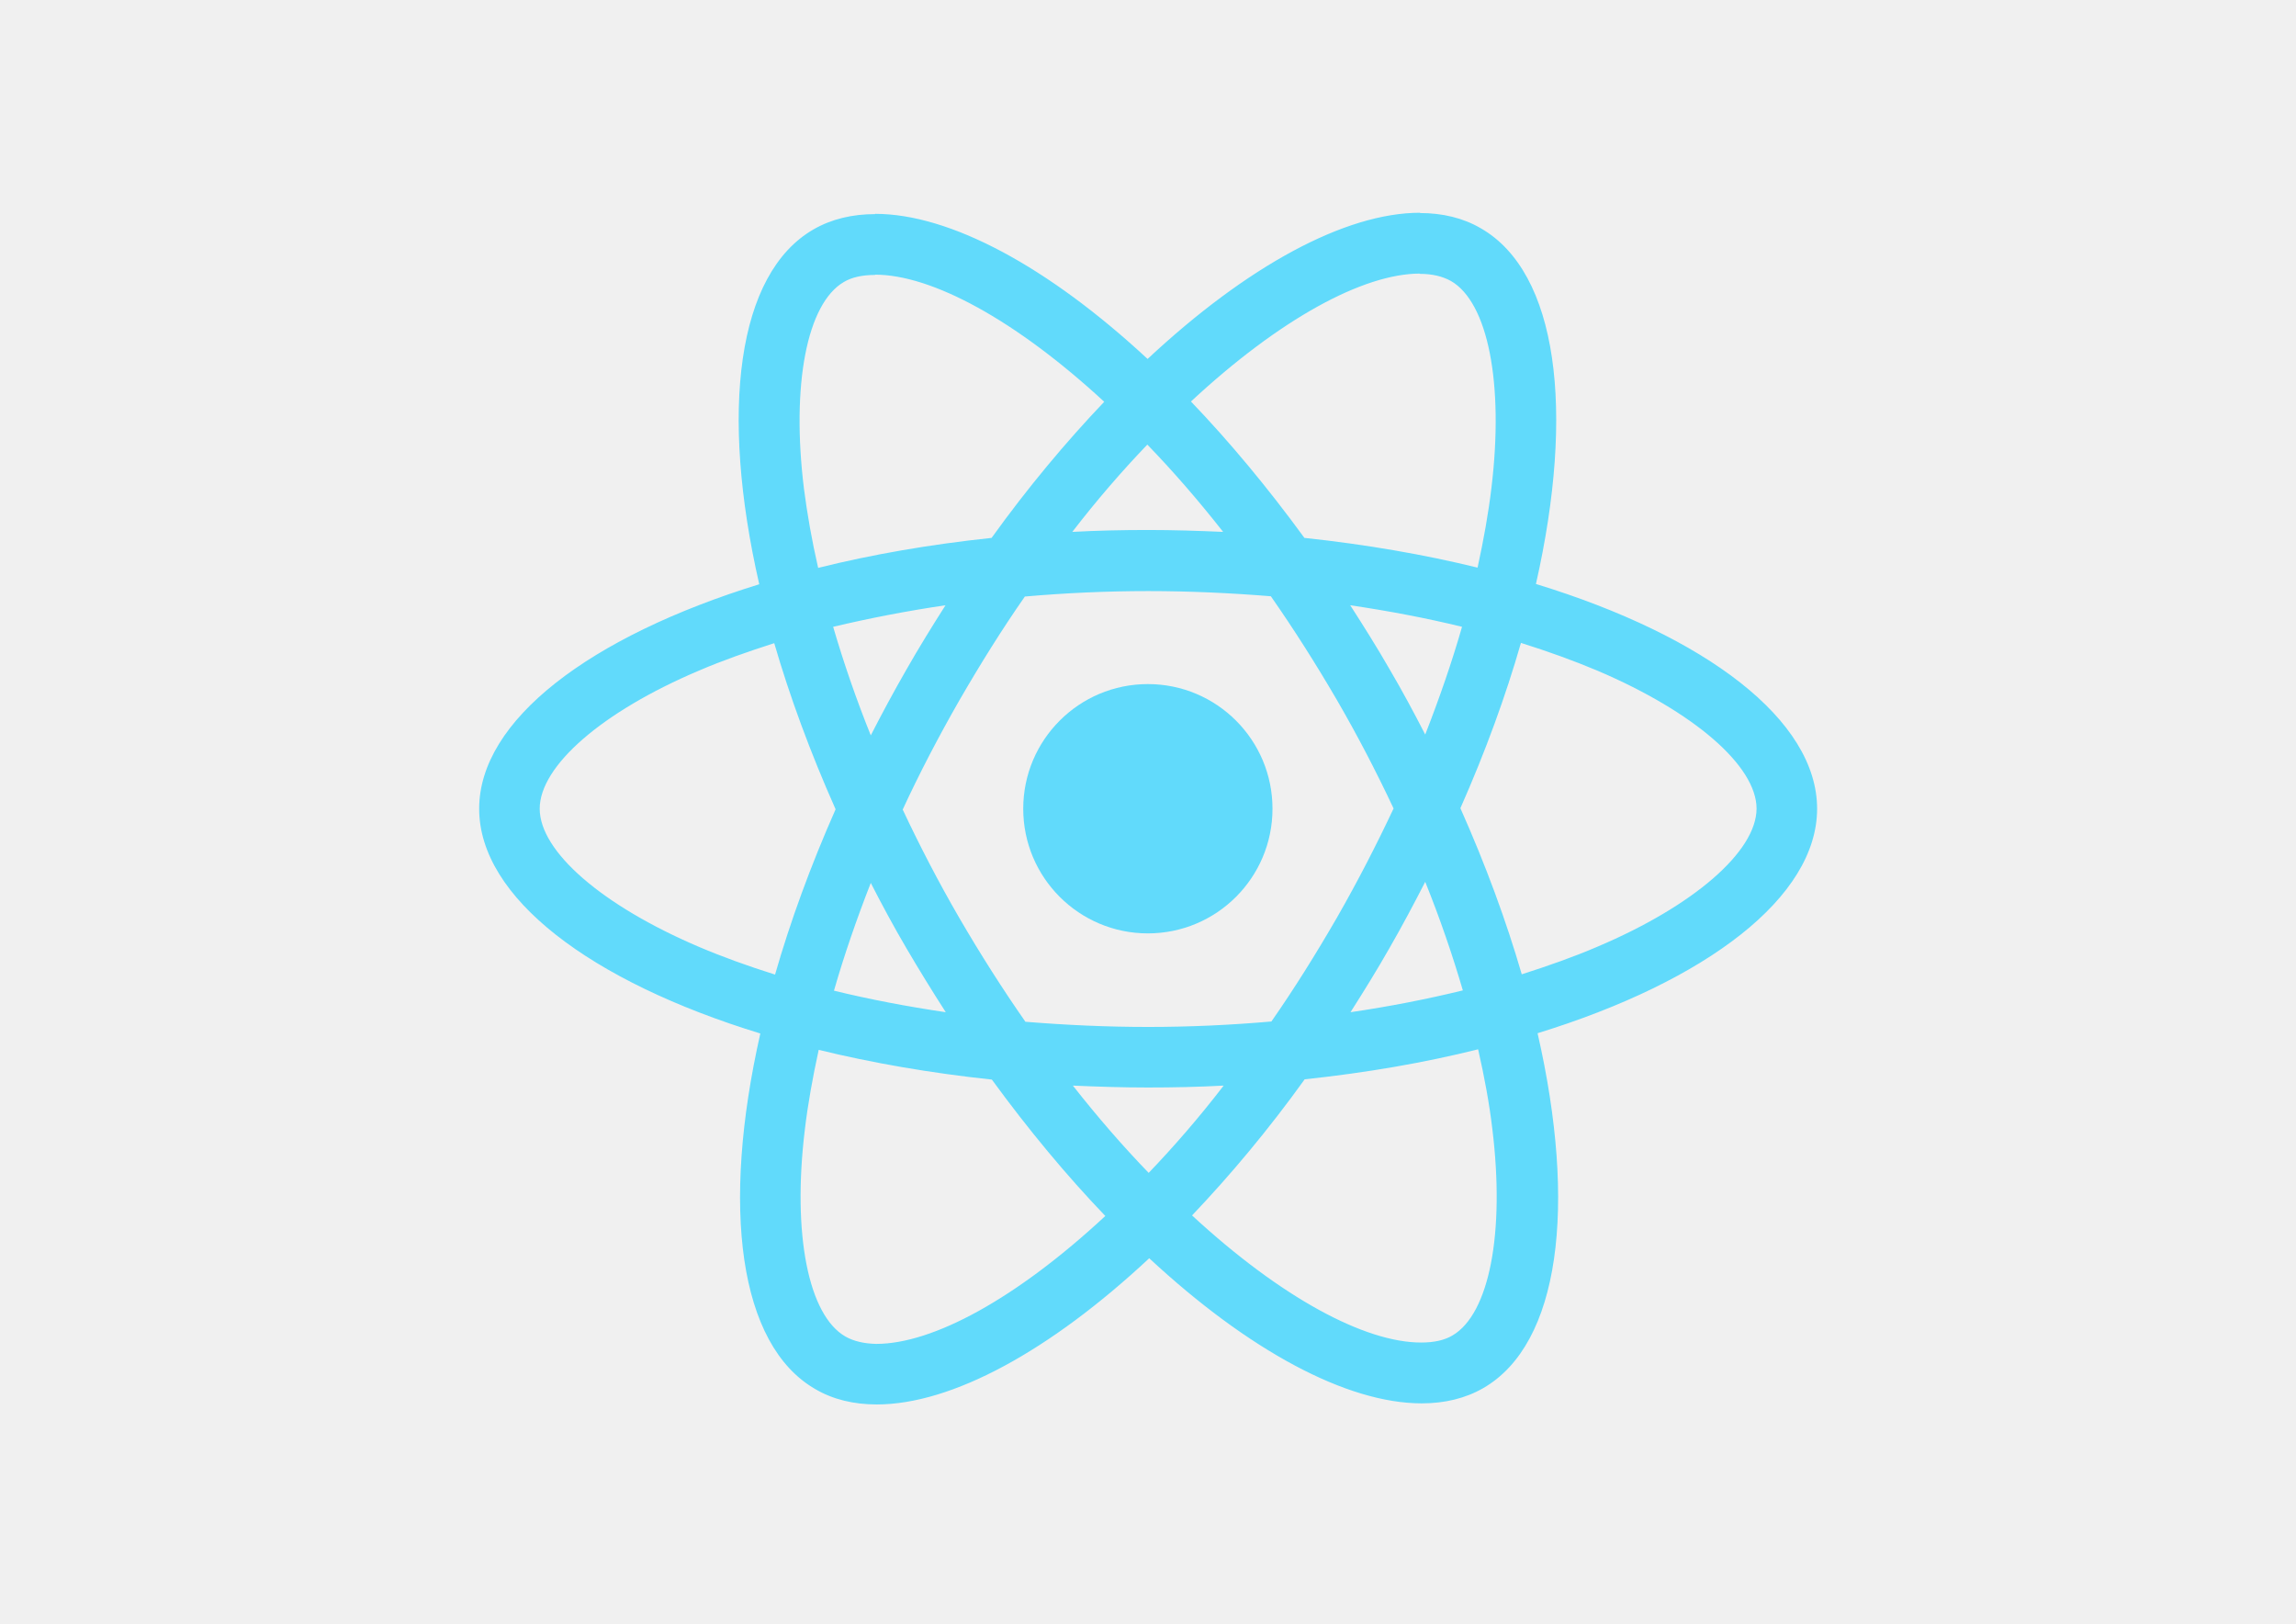
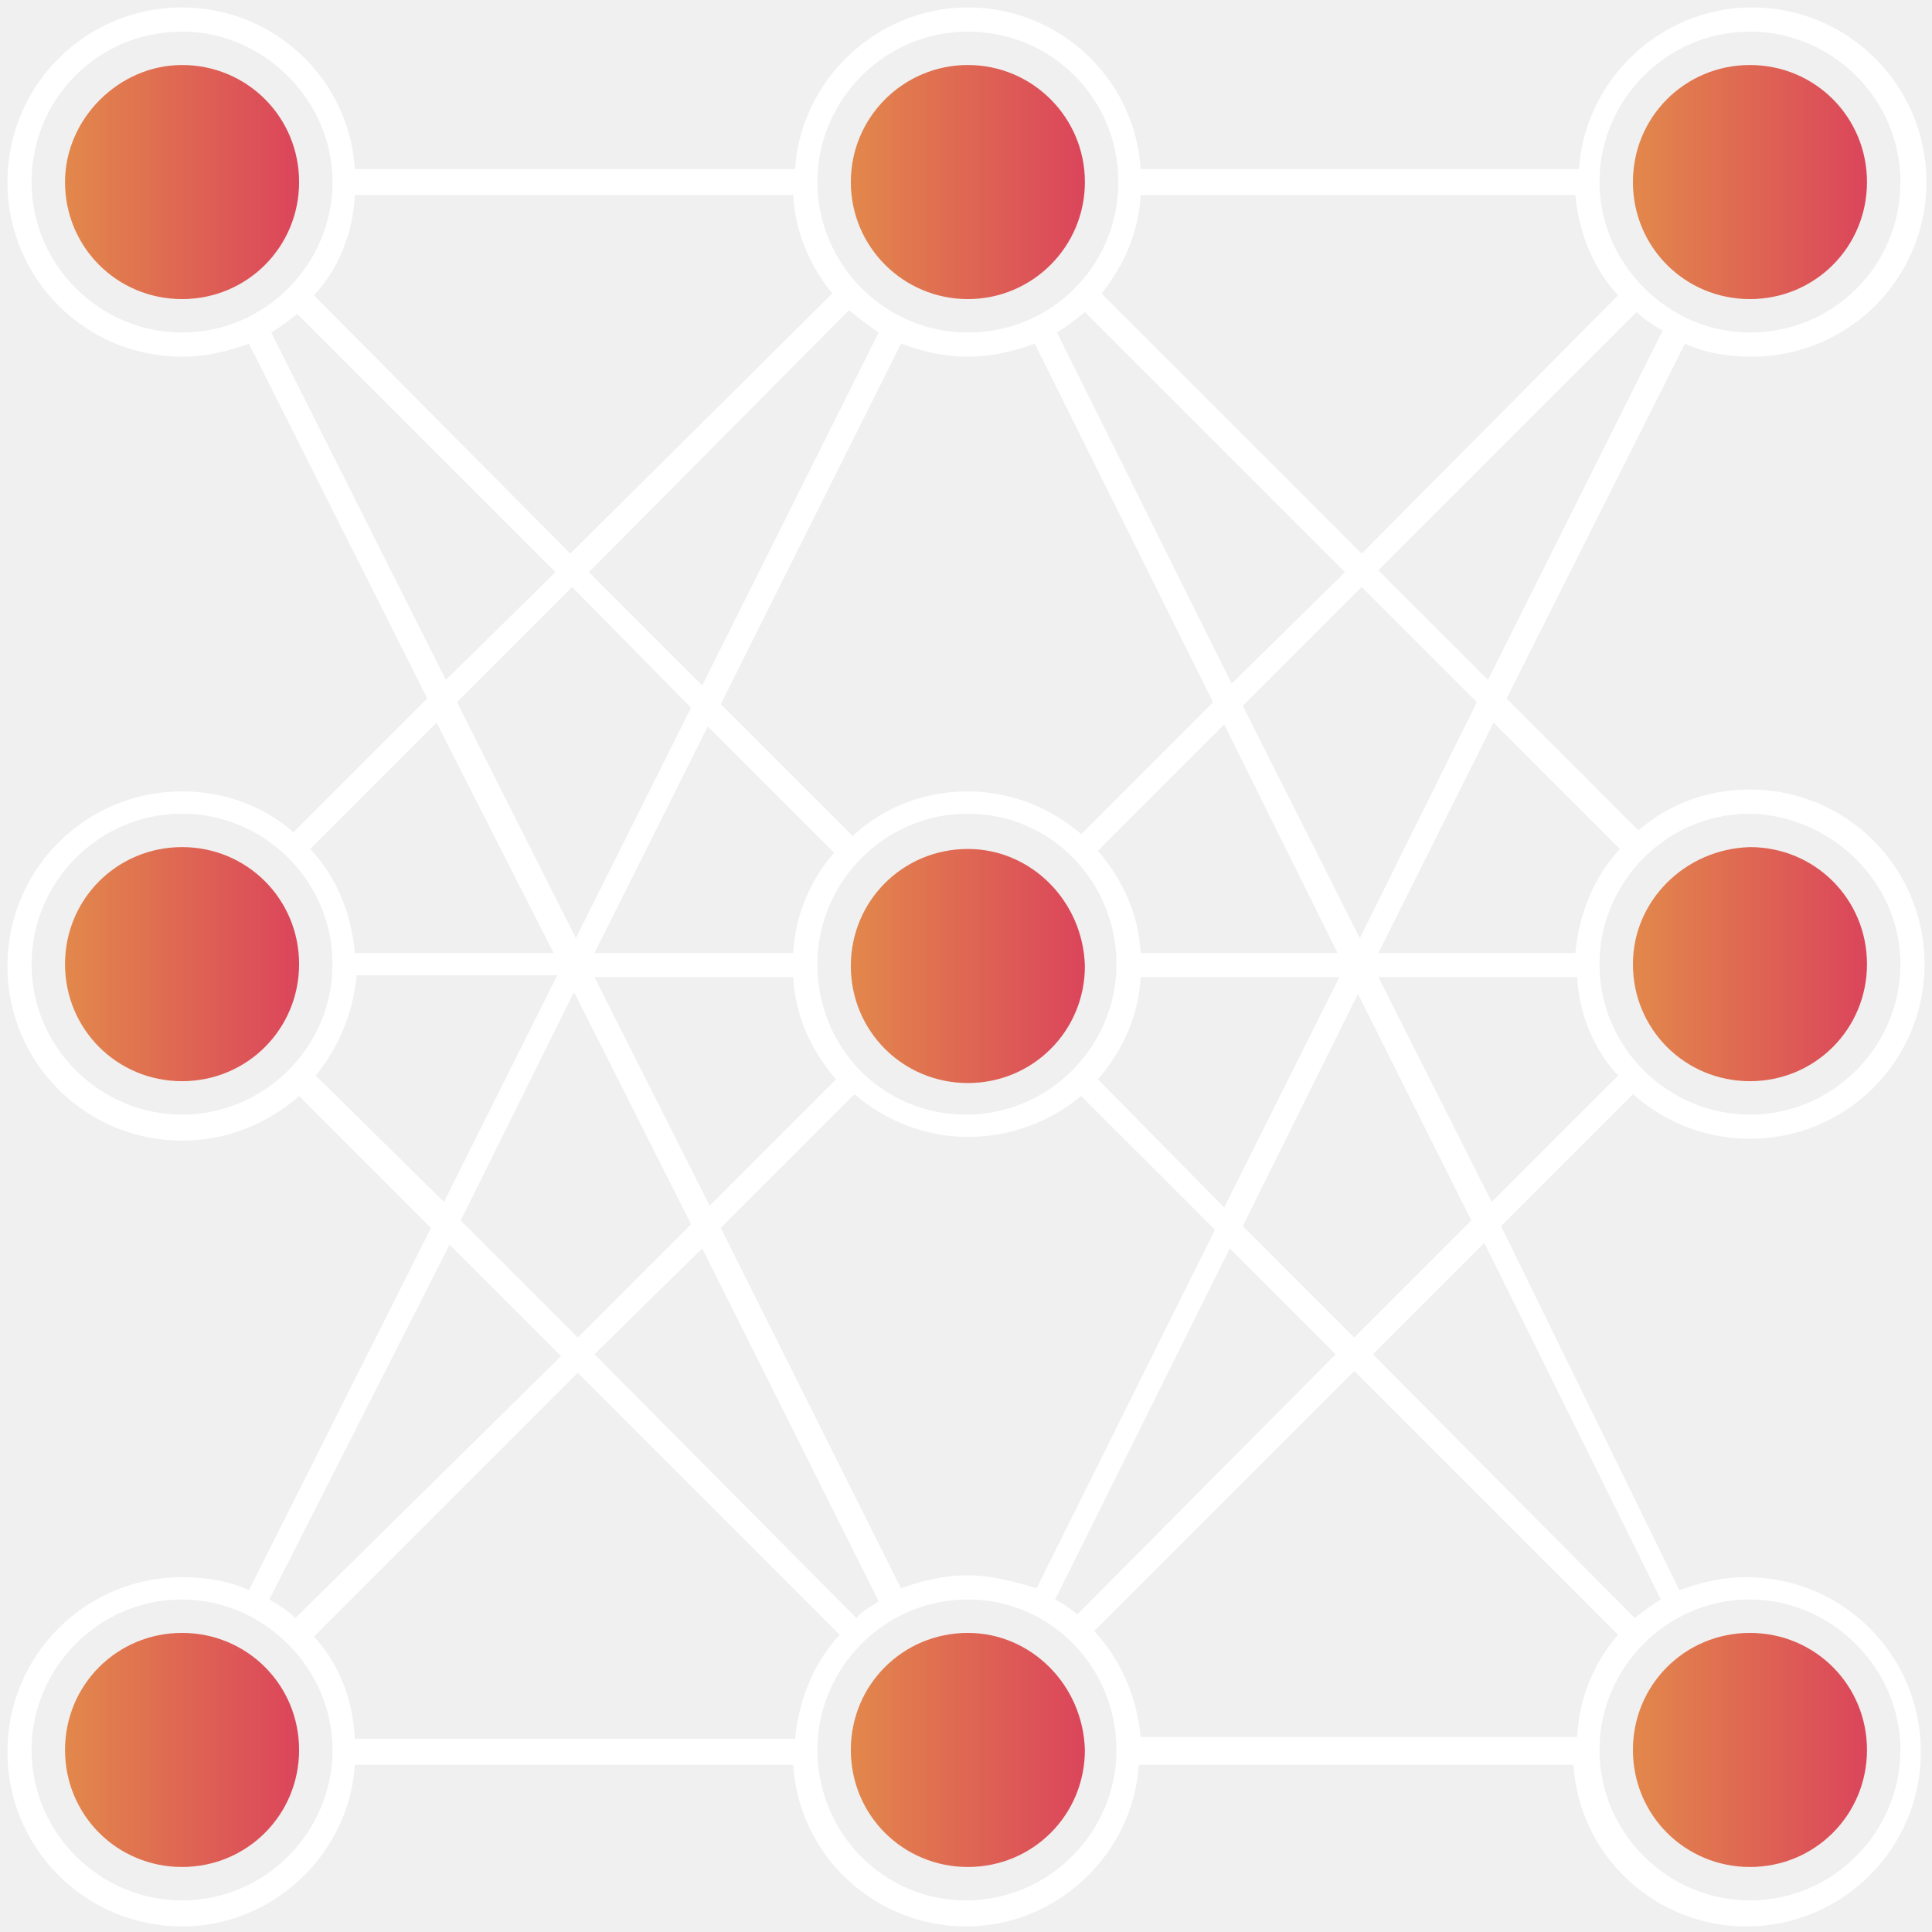
- <svg xmlns="http://www.w3.org/2000/svg" viewBox="0 0 841.9 595.3">
-   <g fill="#61DAFB">
-     <path d="M666.3 296.5c0-32.5-40.7-63.3-103.1-82.4 14.4-63.6 8-114.2-20.2-130.4-6.5-3.8-14.1-5.6-22.4-5.6v22.3c4.6 0 8.3.9 11.4 2.6 13.6 7.8 19.5 37.5 14.9 75.7-1.1 9.4-2.9 19.3-5.1 29.4-19.6-4.8-41-8.5-63.5-10.9-13.5-18.5-27.5-35.3-41.6-50 32.6-30.3 63.2-46.9 84-46.9V78c-27.5 0-63.5 19.6-99.9 53.6-36.4-33.8-72.4-53.2-99.9-53.2v22.3c20.7 0 51.4 16.5 84 46.6-14 14.7-28 31.4-41.3 49.9-22.6 2.4-44 6.1-63.6 11-2.3-10-4-19.7-5.2-29-4.7-38.2 1.1-67.9 14.6-75.8 3-1.8 6.9-2.6 11.5-2.6V78.5c-8.4 0-16 1.8-22.6 5.6-28.1 16.2-34.4 66.7-19.9 130.1-62.2 19.2-102.7 49.9-102.7 82.3 0 32.5 40.7 63.3 103.1 82.4-14.4 63.6-8 114.2 20.2 130.4 6.5 3.8 14.1 5.6 22.5 5.6 27.5 0 63.5-19.6 99.9-53.6 36.4 33.8 72.4 53.2 99.9 53.2 8.4 0 16-1.8 22.6-5.6 28.1-16.2 34.4-66.7 19.9-130.1 62-19.1 102.5-49.9 102.5-82.3zm-130.2-66.7c-3.7 12.9-8.3 26.2-13.5 39.5-4.1-8-8.4-16-13.1-24-4.6-8-9.5-15.8-14.4-23.4 14.2 2.1 27.9 4.7 41 7.9zm-45.8 106.5c-7.8 13.5-15.8 26.3-24.1 38.2-14.9 1.3-30 2-45.2 2-15.1 0-30.2-.7-45-1.9-8.3-11.9-16.4-24.6-24.2-38-7.6-13.1-14.5-26.4-20.8-39.8 6.2-13.4 13.2-26.8 20.7-39.9 7.8-13.5 15.8-26.3 24.1-38.2 14.9-1.3 30-2 45.2-2 15.1 0 30.2.7 45 1.9 8.3 11.9 16.4 24.6 24.2 38 7.6 13.1 14.5 26.4 20.8 39.8-6.3 13.4-13.2 26.8-20.7 39.9zm32.3-13c5.4 13.4 10 26.8 13.8 39.8-13.1 3.2-26.9 5.9-41.2 8 4.9-7.7 9.8-15.6 14.4-23.7 4.6-8 8.9-16.1 13-24.1zM421.2 430c-9.3-9.6-18.6-20.3-27.8-32 9 .4 18.2.7 27.5.7 9.4 0 18.7-.2 27.8-.7-9 11.7-18.3 22.4-27.5 32zm-74.4-58.9c-14.2-2.1-27.9-4.7-41-7.9 3.7-12.9 8.3-26.2 13.5-39.5 4.1 8 8.4 16 13.1 24 4.7 8 9.5 15.8 14.4 23.4zM420.7 163c9.3 9.6 18.6 20.3 27.8 32-9-.4-18.2-.7-27.5-.7-9.4 0-18.7.2-27.8.7 9-11.7 18.3-22.4 27.5-32zm-74 58.9c-4.9 7.7-9.8 15.6-14.4 23.7-4.6 8-8.9 16-13 24-5.4-13.4-10-26.8-13.8-39.8 13.1-3.1 26.9-5.8 41.2-7.9zm-90.5 125.2c-35.4-15.1-58.3-34.9-58.3-50.6 0-15.7 22.9-35.6 58.3-50.6 8.6-3.7 18-7 27.7-10.1 5.7 19.6 13.2 40 22.5 60.9-9.2 20.8-16.6 41.1-22.2 60.6-9.9-3.1-19.3-6.5-28-10.2zM310 490c-13.6-7.8-19.5-37.5-14.9-75.7 1.1-9.4 2.9-19.3 5.1-29.4 19.6 4.8 41 8.5 63.5 10.9 13.5 18.5 27.5 35.3 41.6 50-32.6 30.3-63.2 46.9-84 46.9-4.5-.1-8.3-1-11.3-2.7zm237.2-76.2c4.7 38.2-1.1 67.9-14.6 75.8-3 1.8-6.9 2.6-11.5 2.6-20.7 0-51.4-16.5-84-46.6 14-14.7 28-31.4 41.3-49.9 22.6-2.4 44-6.1 63.6-11 2.3 10.1 4.1 19.8 5.2 29.1zm38.5-66.7c-8.6 3.7-18 7-27.7 10.1-5.7-19.6-13.2-40-22.5-60.9 9.2-20.8 16.6-41.1 22.2-60.6 9.9 3.1 19.3 6.5 28.1 10.2 35.4 15.1 58.3 34.9 58.3 50.6-.1 15.7-23 35.6-58.4 50.6zM320.8 78.4z" />
-     <circle cx="420.9" cy="296.5" r="45.7" />
-     <path d="M520.5 78.1z" />
+ <svg xmlns="http://www.w3.org/2000/svg" version="1.1" id="Layer_1" x="0px" y="0px" viewBox="0 0 104 104" style="enable-background:new 0 0 104 104;" xml:space="preserve">
+   <style type="text/css">
+ 	.st0{fill:none;}
+ 	.st1{fill:#FFFFFF;}
+ 	.st2{fill:url(#SVGID_1_);}
+ 	.st3{fill:url(#SVGID_2_);}
+ 	.st4{fill:url(#SVGID_3_);}
+ 	.st5{fill:url(#SVGID_4_);}
+ 	.st6{fill:url(#SVGID_5_);}
+ 	.st7{fill:url(#SVGID_6_);}
+ 	.st8{fill:url(#SVGID_7_);}
+ 	.st9{fill:url(#SVGID_8_);}
+ 	.st10{fill:url(#SVGID_9_);}
+ </style>
+   <g>
+     <path class="st0" d="M65.9,39l-6.8,6.8c1.3,1.5,2.1,3.4,2.3,5.5H72L65.9,39z" />
+     <polygon class="st0" points="30.9,50.5 37.2,38.1 30.7,31.7 24.6,37.8  " />
+     <path class="st0" d="M42.7,51.3c0.1-2.1,0.9-3.9,2.2-5.4l-6.8-6.8L32,51.3H42.7z" />
+     <path class="st0" d="M45,58.1c-1.3-1.5-2.1-3.4-2.3-5.5H32l6.2,12.3L45,58.1z" />
+     <path class="st0" d="M47.3,17.9c-0.6-0.3-1.1-0.7-1.6-1.2l-14,14l6.1,6.1L47.3,17.9z" />
+     <polygon class="st0" points="73.3,31.7 66.9,38 73.1,50.5 79.5,37.9  " />
+     <path class="st0" d="M56.8,17.9l9.4,18.9l6.1-6.1l-14-14C57.9,17.2,57.4,17.5,56.8,17.9z" />
+     <path class="st0" d="M61.4,52.6c-0.1,2.1-1,4-2.3,5.5l6.8,6.8l6.2-12.4H61.4z" />
+     <path class="st0" d="M59,87.9c1.4,1.5,2.3,3.5,2.5,5.7h23.4c0.1-2.1,1-4,2.3-5.5L72.9,73.9L59,87.9z" />
+     <path class="st0" d="M45.9,44.9c1.7-1.5,3.8-2.4,6.2-2.4c2.3,0,4.5,0.9,6.1,2.3l7.1-7.1l-9.6-19.3c-1.1,0.5-2.3,0.7-3.6,0.7   c-1.3,0-2.5-0.3-3.6-0.7l-9.7,19.4L45.9,44.9z" />
+     <path class="st0" d="M45.1,87.9L31.1,73.9L16.9,88.1c1.3,1.5,2.1,3.4,2.3,5.5h23.6C42.9,91.4,43.7,89.4,45.1,87.9z" />
+     <path class="st0" d="M44.8,15.7c-1.2-1.5-1.9-3.3-2.1-5.3H19.1c-0.1,2.1-1,4-2.3,5.5l13.9,13.9L44.8,15.7z" />
+     <path class="st0" d="M58.1,59.1c-1.6,1.4-3.8,2.2-6.1,2.2c-2.3,0-4.5-0.9-6.1-2.3l-7.2,7.2l9.7,19.4c1.1-0.5,2.3-0.7,3.6-0.7   c1.3,0,2.5,0.3,3.6,0.7l9.6-19.3L58.1,59.1z" />
+     <path class="st0" d="M59.3,15.8l14,14l13.9-13.9c-1.3-1.5-2.1-3.4-2.3-5.5H61.4C61.3,12.5,60.5,14.3,59.3,15.8z" />
+     <path class="st0" d="M74.2,30.7l5.9,5.9l9.4-18.7c-0.5-0.3-0.9-0.6-1.4-1L74.2,30.7z" />
+     <path class="st0" d="M19.1,52.6c-0.1,2-0.9,3.9-2.2,5.4l6.8,6.8l6.1-12.2H19.1z" />
+     <polygon class="st0" points="31.1,72 37.2,65.9 30.9,53.5 24.8,65.8  " />
+     <path class="st0" d="M15.9,16.9c-0.4,0.4-0.9,0.7-1.4,1L24,36.6l5.8-5.8L15.9,16.9z" />
+     <path class="st0" d="M30.1,72.9l-6-6l-9.6,19.1c0.5,0.3,0.9,0.6,1.4,1L30.1,72.9z" />
+     <path class="st0" d="M88.1,87.1c0.4-0.4,0.9-0.7,1.4-1L79.9,67l-6,6L88.1,87.1z" />
+     <path class="st0" d="M19.1,51.3h10.7l-6.2-12.5l-6.8,6.8C18.1,47.2,19,49.1,19.1,51.3z" />
+     <polygon class="st0" points="73.1,53.5 66.9,66 72.9,72 79.2,65.7  " />
+     <path class="st0" d="M56.8,86.1c0.4,0.2,0.8,0.5,1.2,0.8l14-14l-5.7-5.7L56.8,86.1z" />
+     <path class="st0" d="M84.9,52.6H74.2l6.1,12.1l6.8-6.8C85.8,56.5,85,54.6,84.9,52.6z" />
+     <path class="st0" d="M84.9,51.3c0.2-2.2,1-4.1,2.4-5.6l-6.8-6.8l-6.2,12.4H84.9z" />
+     <path class="st0" d="M47.3,86.1l-9.5-19L32,72.9L46.1,87C46.4,86.7,46.9,86.4,47.3,86.1z" />
+     <path class="st1" d="M87.9,58.9c1.7,1.5,3.9,2.4,6.3,2.4c5.2,0,9.4-4.2,9.4-9.4c0-5.2-4.2-9.4-9.4-9.4c-2.3,0-4.4,0.8-6,2.2   l-7.1-7.1l9.6-19.1c1.1,0.5,2.3,0.7,3.6,0.7c5.2,0,9.4-4.2,9.4-9.4s-4.2-9.4-9.4-9.4c-4.9,0-9,3.9-9.3,8.7H61.4   c-0.3-4.9-4.4-8.7-9.3-8.7s-9,3.9-9.3,8.7H19.1c-0.3-4.9-4.4-8.7-9.3-8.7c-5.2,0-9.4,4.2-9.4,9.4s4.2,9.4,9.4,9.4   c1.3,0,2.5-0.3,3.6-0.7L23,37.6l-7.2,7.2c-1.6-1.4-3.7-2.2-6-2.2c-5.2,0-9.4,4.2-9.4,9.4c0,5.2,4.2,9.4,9.4,9.4   c2.4,0,4.6-0.9,6.3-2.4l7.1,7.1l-9.8,19.5c-1.1-0.5-2.3-0.7-3.6-0.7c-5.2,0-9.4,4.2-9.4,9.4c0,5.2,4.2,9.4,9.4,9.4   c4.9,0,9-3.9,9.3-8.7h23.6c0.3,4.9,4.4,8.7,9.3,8.7s9-3.9,9.3-8.7h23.4c0.3,4.9,4.4,8.7,9.3,8.7c5.2,0,9.4-4.2,9.4-9.4   c0-5.2-4.2-9.4-9.4-9.4c-1.3,0-2.5,0.3-3.6,0.7L80.8,66L87.9,58.9z M102.3,94.2c0,4.4-3.6,8.1-8.1,8.1c-4.4,0-8.1-3.6-8.1-8.1   c0-4.4,3.6-8.1,8.1-8.1C98.6,86.1,102.3,89.8,102.3,94.2z M84.9,93.5H61.4c-0.2-2.2-1.1-4.2-2.5-5.7l14-14l14.2,14.2   C85.8,89.5,85,91.4,84.9,93.5z M60.1,94.2c0,4.4-3.6,8.1-8.1,8.1S44,98.6,44,94.2c0-4.4,3.6-8.1,8.1-8.1S60.1,89.8,60.1,94.2z    M17.9,94.2c0,4.4-3.6,8.1-8.1,8.1c-4.4,0-8.1-3.6-8.1-8.1c0-4.4,3.6-8.1,8.1-8.1C14.2,86.1,17.9,89.8,17.9,94.2z M16.9,88.1   l14.2-14.2l14.1,14.1c-1.4,1.5-2.2,3.5-2.4,5.6H19.1C19,91.4,18.2,89.5,16.9,88.1z M17.9,9.8c0,4.4-3.6,8.1-8.1,8.1   c-4.4,0-8.1-3.6-8.1-8.1s3.6-8.1,8.1-8.1C14.2,1.7,17.9,5.4,17.9,9.8z M19.1,10.5h23.6c0.1,2,0.9,3.8,2.1,5.3L30.7,29.8L16.9,15.9   C18.2,14.5,19,12.6,19.1,10.5z M44,9.8c0-4.4,3.6-8.1,8.1-8.1s8.1,3.6,8.1,8.1s-3.6,8.1-8.1,8.1S44,14.2,44,9.8z M86.1,9.8   c0-4.4,3.6-8.1,8.1-8.1c4.4,0,8.1,3.6,8.1,8.1s-3.6,8.1-8.1,8.1C89.8,17.9,86.1,14.2,86.1,9.8z M87.1,15.9L73.3,29.8l-14-14   c1.2-1.5,2-3.3,2.1-5.3h23.4C85,12.6,85.8,14.5,87.1,15.9z M52.1,84.8c-1.3,0-2.5,0.3-3.6,0.7l-9.7-19.4l7.2-7.2   c1.6,1.4,3.8,2.3,6.1,2.3c2.3,0,4.4-0.8,6.1-2.2l7.2,7.2l-9.6,19.3C54.5,85.1,53.3,84.8,52.1,84.8z M52.1,19.2   c1.3,0,2.5-0.3,3.6-0.7l9.6,19.3l-7.1,7.1c-1.6-1.4-3.8-2.3-6.1-2.3c-2.4,0-4.6,0.9-6.2,2.4l-7.1-7.1l9.7-19.4   C49.6,18.9,50.8,19.2,52.1,19.2z M61.4,51.3c-0.1-2.1-1-4-2.3-5.5l6.8-6.8L72,51.3H61.4z M60.1,51.9c0,4.4-3.6,8.1-8.1,8.1   S44,56.4,44,51.9c0-4.4,3.6-8.1,8.1-8.1S60.1,47.5,60.1,51.9z M44.9,45.9c-1.3,1.5-2.1,3.4-2.2,5.4H32l6.1-12.2L44.9,45.9z    M42.7,52.6c0.1,2.1,1,4,2.3,5.5l-6.8,6.8L32,52.6H42.7z M59.1,58.1c1.3-1.5,2.2-3.4,2.3-5.5h10.7L65.9,65L59.1,58.1z M66.9,38   l6.4-6.4l6.2,6.2l-6.3,12.7L66.9,38z M66.3,36.8l-9.4-18.9c0.5-0.3,1-0.7,1.5-1.1l14,14L66.3,36.8z M45.7,16.7   c0.5,0.4,1,0.8,1.6,1.2l-9.5,19l-6.1-6.1L45.7,16.7z M37.2,38.1l-6.2,12.4l-6.4-12.7l6.2-6.2L37.2,38.1z M37.2,65.9L31.1,72   l-6.3-6.3l6.1-12.3L37.2,65.9z M37.8,67.2l9.5,19c-0.4,0.3-0.9,0.5-1.2,0.9L32,72.9L37.8,67.2z M58,86.9c-0.4-0.3-0.8-0.6-1.2-0.8   l9.4-18.9l5.7,5.7L58,86.9z M66.9,66l6.2-12.5l6.1,12.2L72.9,72L66.9,66z M74.2,52.6h10.7c0.1,2,0.9,3.9,2.2,5.3l-6.8,6.8   L74.2,52.6z M102.3,51.9c0,4.4-3.6,8.1-8.1,8.1c-4.4,0-8.1-3.6-8.1-8.1c0-4.4,3.6-8.1,8.1-8.1C98.6,43.9,102.3,47.5,102.3,51.9z    M87.2,45.7c-1.4,1.5-2.2,3.5-2.4,5.6H74.2l6.2-12.4L87.2,45.7z M80.1,36.6l-5.9-5.9l13.9-13.9c0.4,0.4,0.9,0.7,1.4,1L80.1,36.6z    M14.6,17.9c0.5-0.3,0.9-0.6,1.4-1l13.9,13.9L24,36.6L14.6,17.9z M29.8,51.3H19.1c-0.2-2.2-1-4.1-2.4-5.6l6.8-6.8L29.8,51.3z    M9.8,60c-4.4,0-8.1-3.6-8.1-8.1c0-4.4,3.6-8.1,8.1-8.1c4.4,0,8.1,3.6,8.1,8.1C17.9,56.4,14.2,60,9.8,60z M17,57.9   c1.2-1.5,2-3.3,2.2-5.4h10.8l-6.1,12.2L17,57.9z M24.2,67l6,6L15.9,87.1c-0.4-0.4-0.9-0.7-1.4-1L24.2,67z M89.4,86.1   c-0.5,0.3-0.9,0.6-1.4,1L73.9,72.9l6-6L89.4,86.1z" />
+     <linearGradient id="SVGID_1_" gradientUnits="userSpaceOnUse" x1="45.808" y1="9.805" x2="58.325" y2="9.805">
+       <stop offset="0" style="stop-color:#E2884B" />
+       <stop offset="1" style="stop-color:#DB455B" />
+     </linearGradient>
+     <circle class="st2" cx="52.1" cy="9.8" r="6.3" />
+     <linearGradient id="SVGID_2_" gradientUnits="userSpaceOnUse" x1="87.936" y1="9.805" x2="100.453" y2="9.805">
+       <stop offset="0" style="stop-color:#E2884B" />
+       <stop offset="1" style="stop-color:#DB455B" />
+     </linearGradient>
+     <path class="st3" d="M94.2,16.1c3.5,0,6.3-2.8,6.3-6.3s-2.8-6.3-6.3-6.3c-3.5,0-6.3,2.8-6.3,6.3S90.7,16.1,94.2,16.1z" />
+     <linearGradient id="SVGID_3_" gradientUnits="userSpaceOnUse" x1="3.547" y1="9.805" x2="16.064" y2="9.805">
+       <stop offset="0" style="stop-color:#E2884B" />
+       <stop offset="1" style="stop-color:#DB455B" />
+     </linearGradient>
+     <path class="st4" d="M3.5,9.8c0,3.5,2.8,6.3,6.3,6.3c3.5,0,6.3-2.8,6.3-6.3s-2.8-6.3-6.3-6.3C6.4,3.5,3.5,6.4,3.5,9.8z" />
+     <linearGradient id="SVGID_4_" gradientUnits="userSpaceOnUse" x1="45.808" y1="51.934" x2="58.325" y2="51.934">
+       <stop offset="0" style="stop-color:#E2884B" />
+       <stop offset="1" style="stop-color:#DB455B" />
+     </linearGradient>
+     <path class="st5" d="M52.1,45.7c-3.5,0-6.3,2.8-6.3,6.3c0,3.5,2.8,6.3,6.3,6.3s6.3-2.8,6.3-6.3C58.3,48.5,55.5,45.7,52.1,45.7z" />
+     <linearGradient id="SVGID_5_" gradientUnits="userSpaceOnUse" x1="87.936" y1="51.934" x2="100.453" y2="51.934">
+       <stop offset="0" style="stop-color:#E2884B" />
+       <stop offset="1" style="stop-color:#DB455B" />
+     </linearGradient>
+     <path class="st6" d="M87.9,51.9c0,3.5,2.8,6.3,6.3,6.3c3.5,0,6.3-2.8,6.3-6.3c0-3.5-2.8-6.3-6.3-6.3C90.7,45.7,87.9,48.5,87.9,51.9   z" />
+     <linearGradient id="SVGID_6_" gradientUnits="userSpaceOnUse" x1="3.547" y1="51.934" x2="16.064" y2="51.934">
+       <stop offset="0" style="stop-color:#E2884B" />
+       <stop offset="1" style="stop-color:#DB455B" />
+     </linearGradient>
+     <path class="st7" d="M16.1,51.9c0-3.5-2.8-6.3-6.3-6.3c-3.5,0-6.3,2.8-6.3,6.3c0,3.5,2.8,6.3,6.3,6.3   C13.3,58.2,16.1,55.4,16.1,51.9z" />
+     <linearGradient id="SVGID_7_" gradientUnits="userSpaceOnUse" x1="45.808" y1="94.195" x2="58.325" y2="94.195">
+       <stop offset="0" style="stop-color:#E2884B" />
+       <stop offset="1" style="stop-color:#DB455B" />
+     </linearGradient>
+     <path class="st8" d="M52.1,87.9c-3.5,0-6.3,2.8-6.3,6.3c0,3.5,2.8,6.3,6.3,6.3s6.3-2.8,6.3-6.3C58.3,90.7,55.5,87.9,52.1,87.9z" />
+     <linearGradient id="SVGID_8_" gradientUnits="userSpaceOnUse" x1="87.936" y1="94.195" x2="100.453" y2="94.195">
+       <stop offset="0" style="stop-color:#E2884B" />
+       <stop offset="1" style="stop-color:#DB455B" />
+     </linearGradient>
+     <path class="st9" d="M87.9,94.2c0,3.5,2.8,6.3,6.3,6.3c3.5,0,6.3-2.8,6.3-6.3c0-3.5-2.8-6.3-6.3-6.3C90.7,87.9,87.9,90.7,87.9,94.2   z" />
+     <linearGradient id="SVGID_9_" gradientUnits="userSpaceOnUse" x1="3.547" y1="94.195" x2="16.064" y2="94.195">
+       <stop offset="0" style="stop-color:#E2884B" />
+       <stop offset="1" style="stop-color:#DB455B" />
+     </linearGradient>
+     <path class="st10" d="M9.8,87.9c-3.5,0-6.3,2.8-6.3,6.3c0,3.5,2.8,6.3,6.3,6.3c3.5,0,6.3-2.8,6.3-6.3C16.1,90.7,13.3,87.9,9.8,87.9   z" />
  </g>
</svg>
